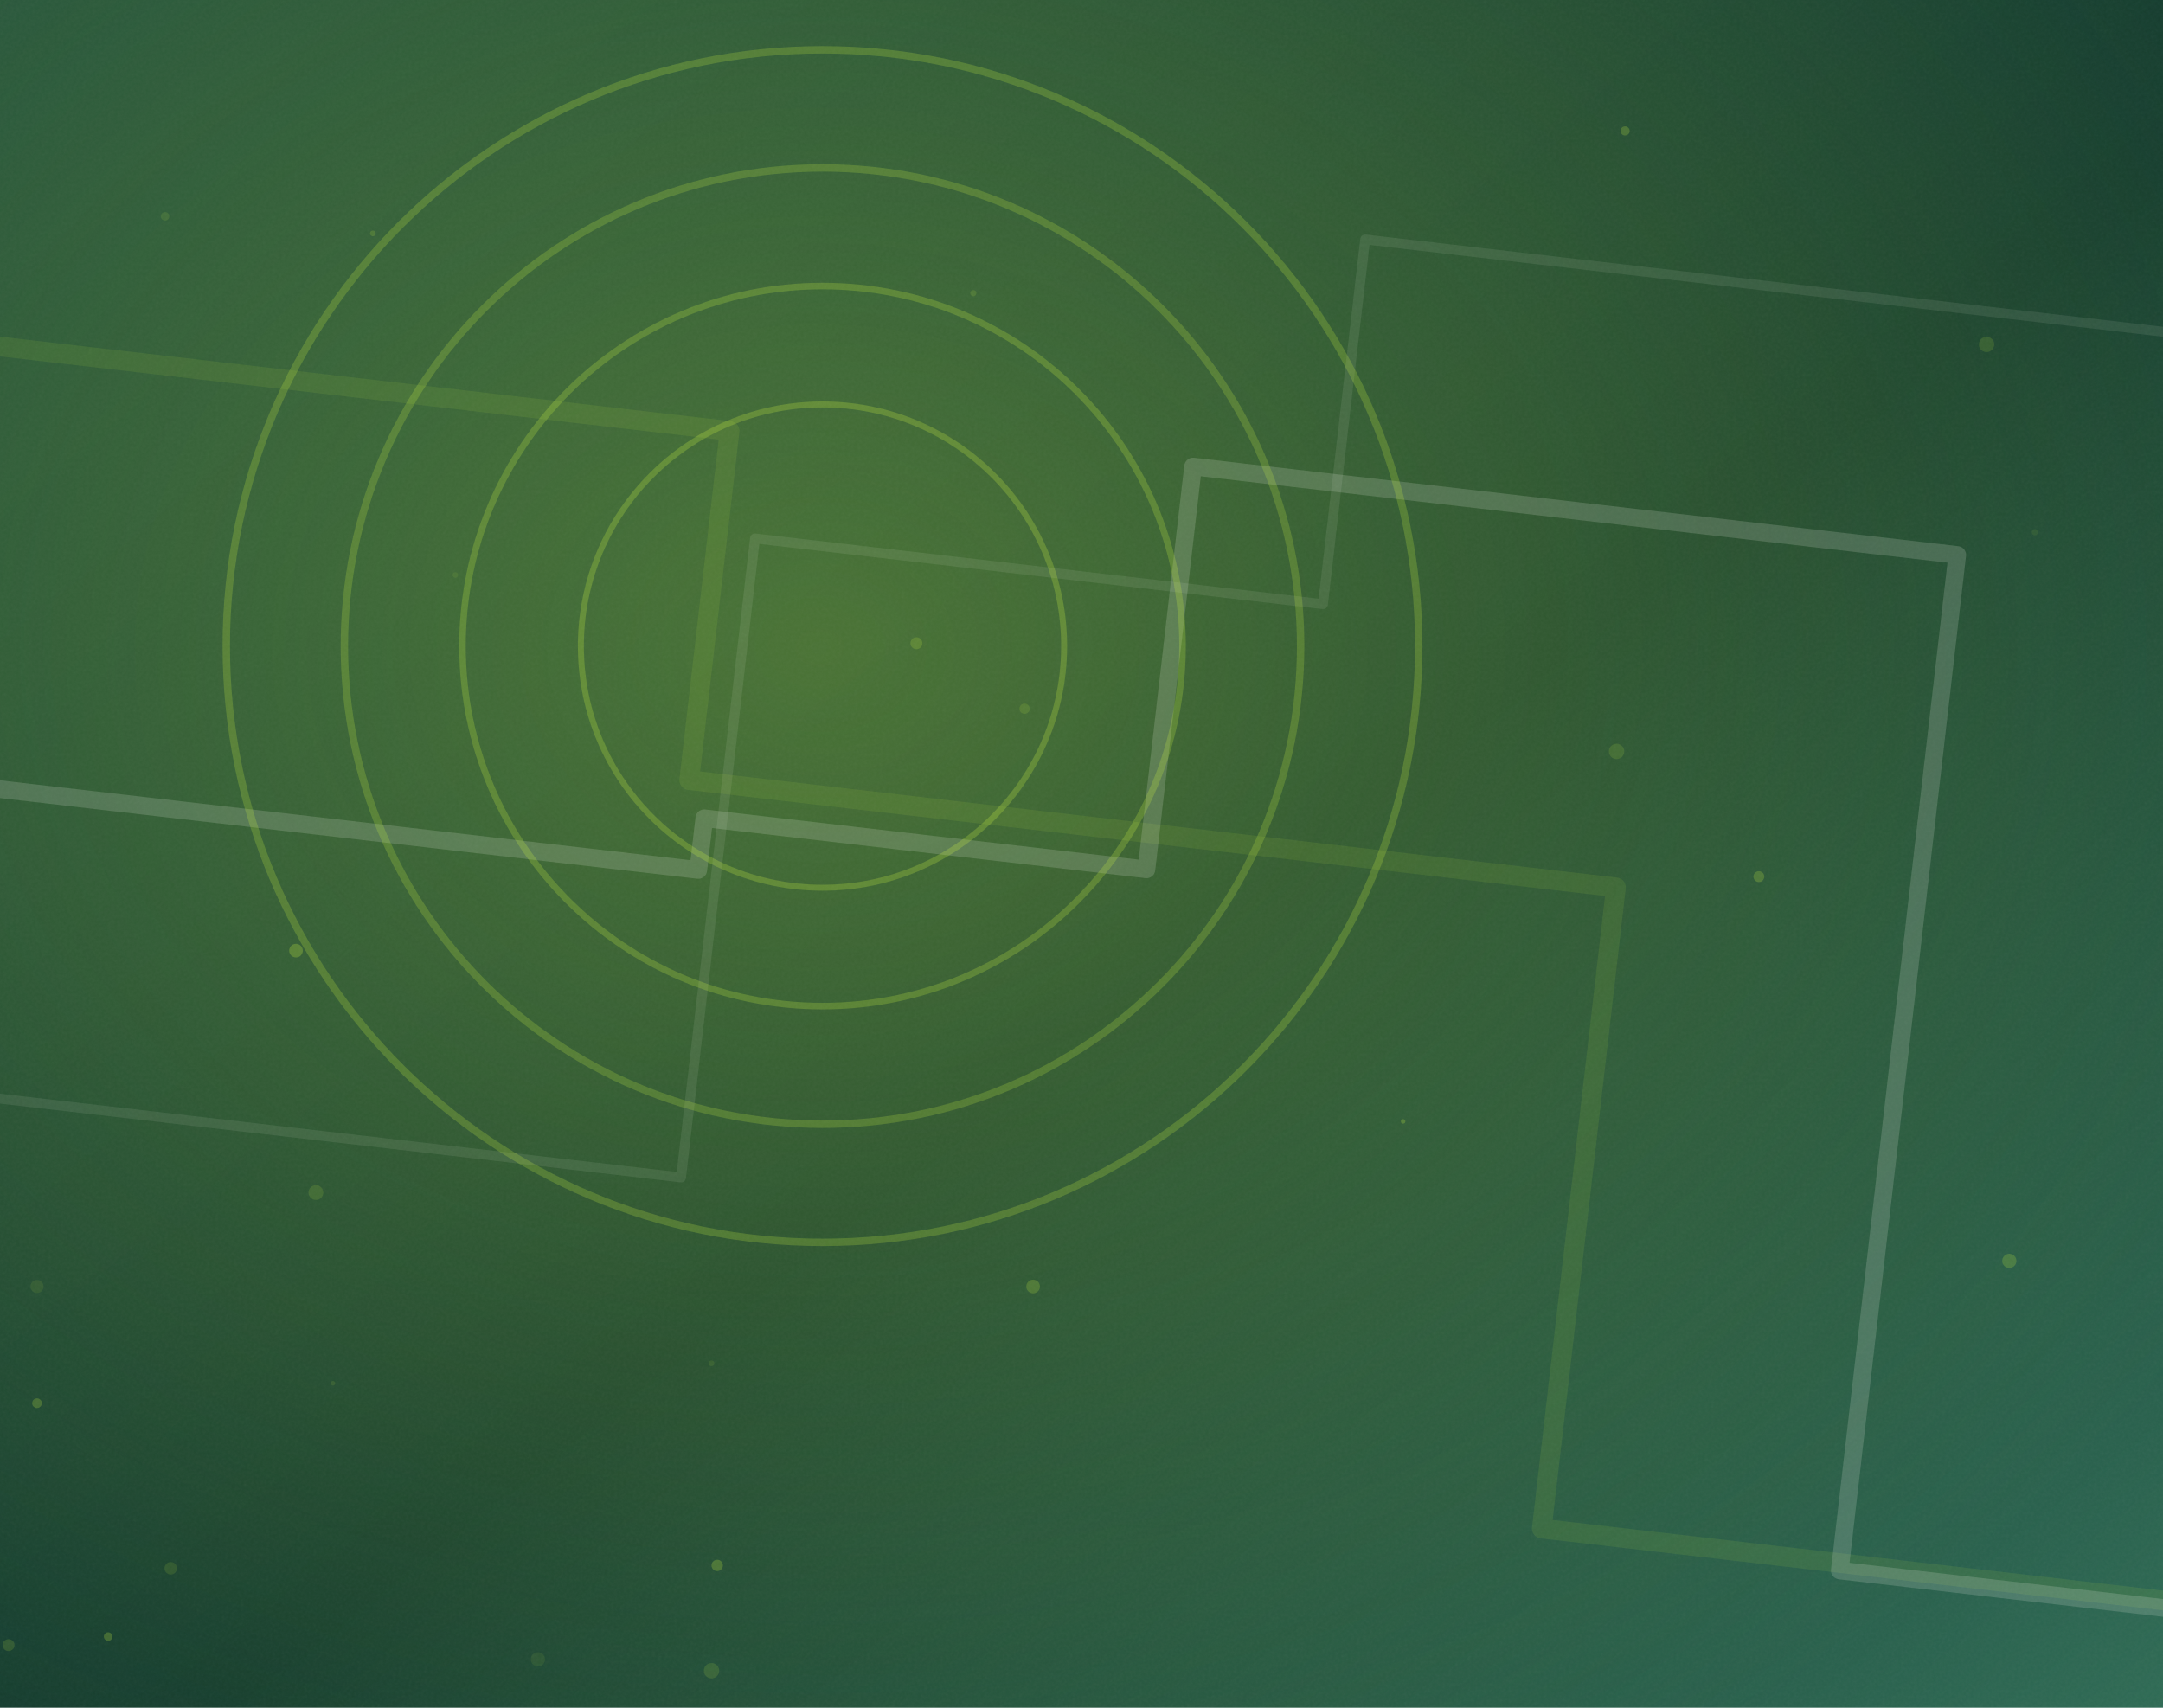
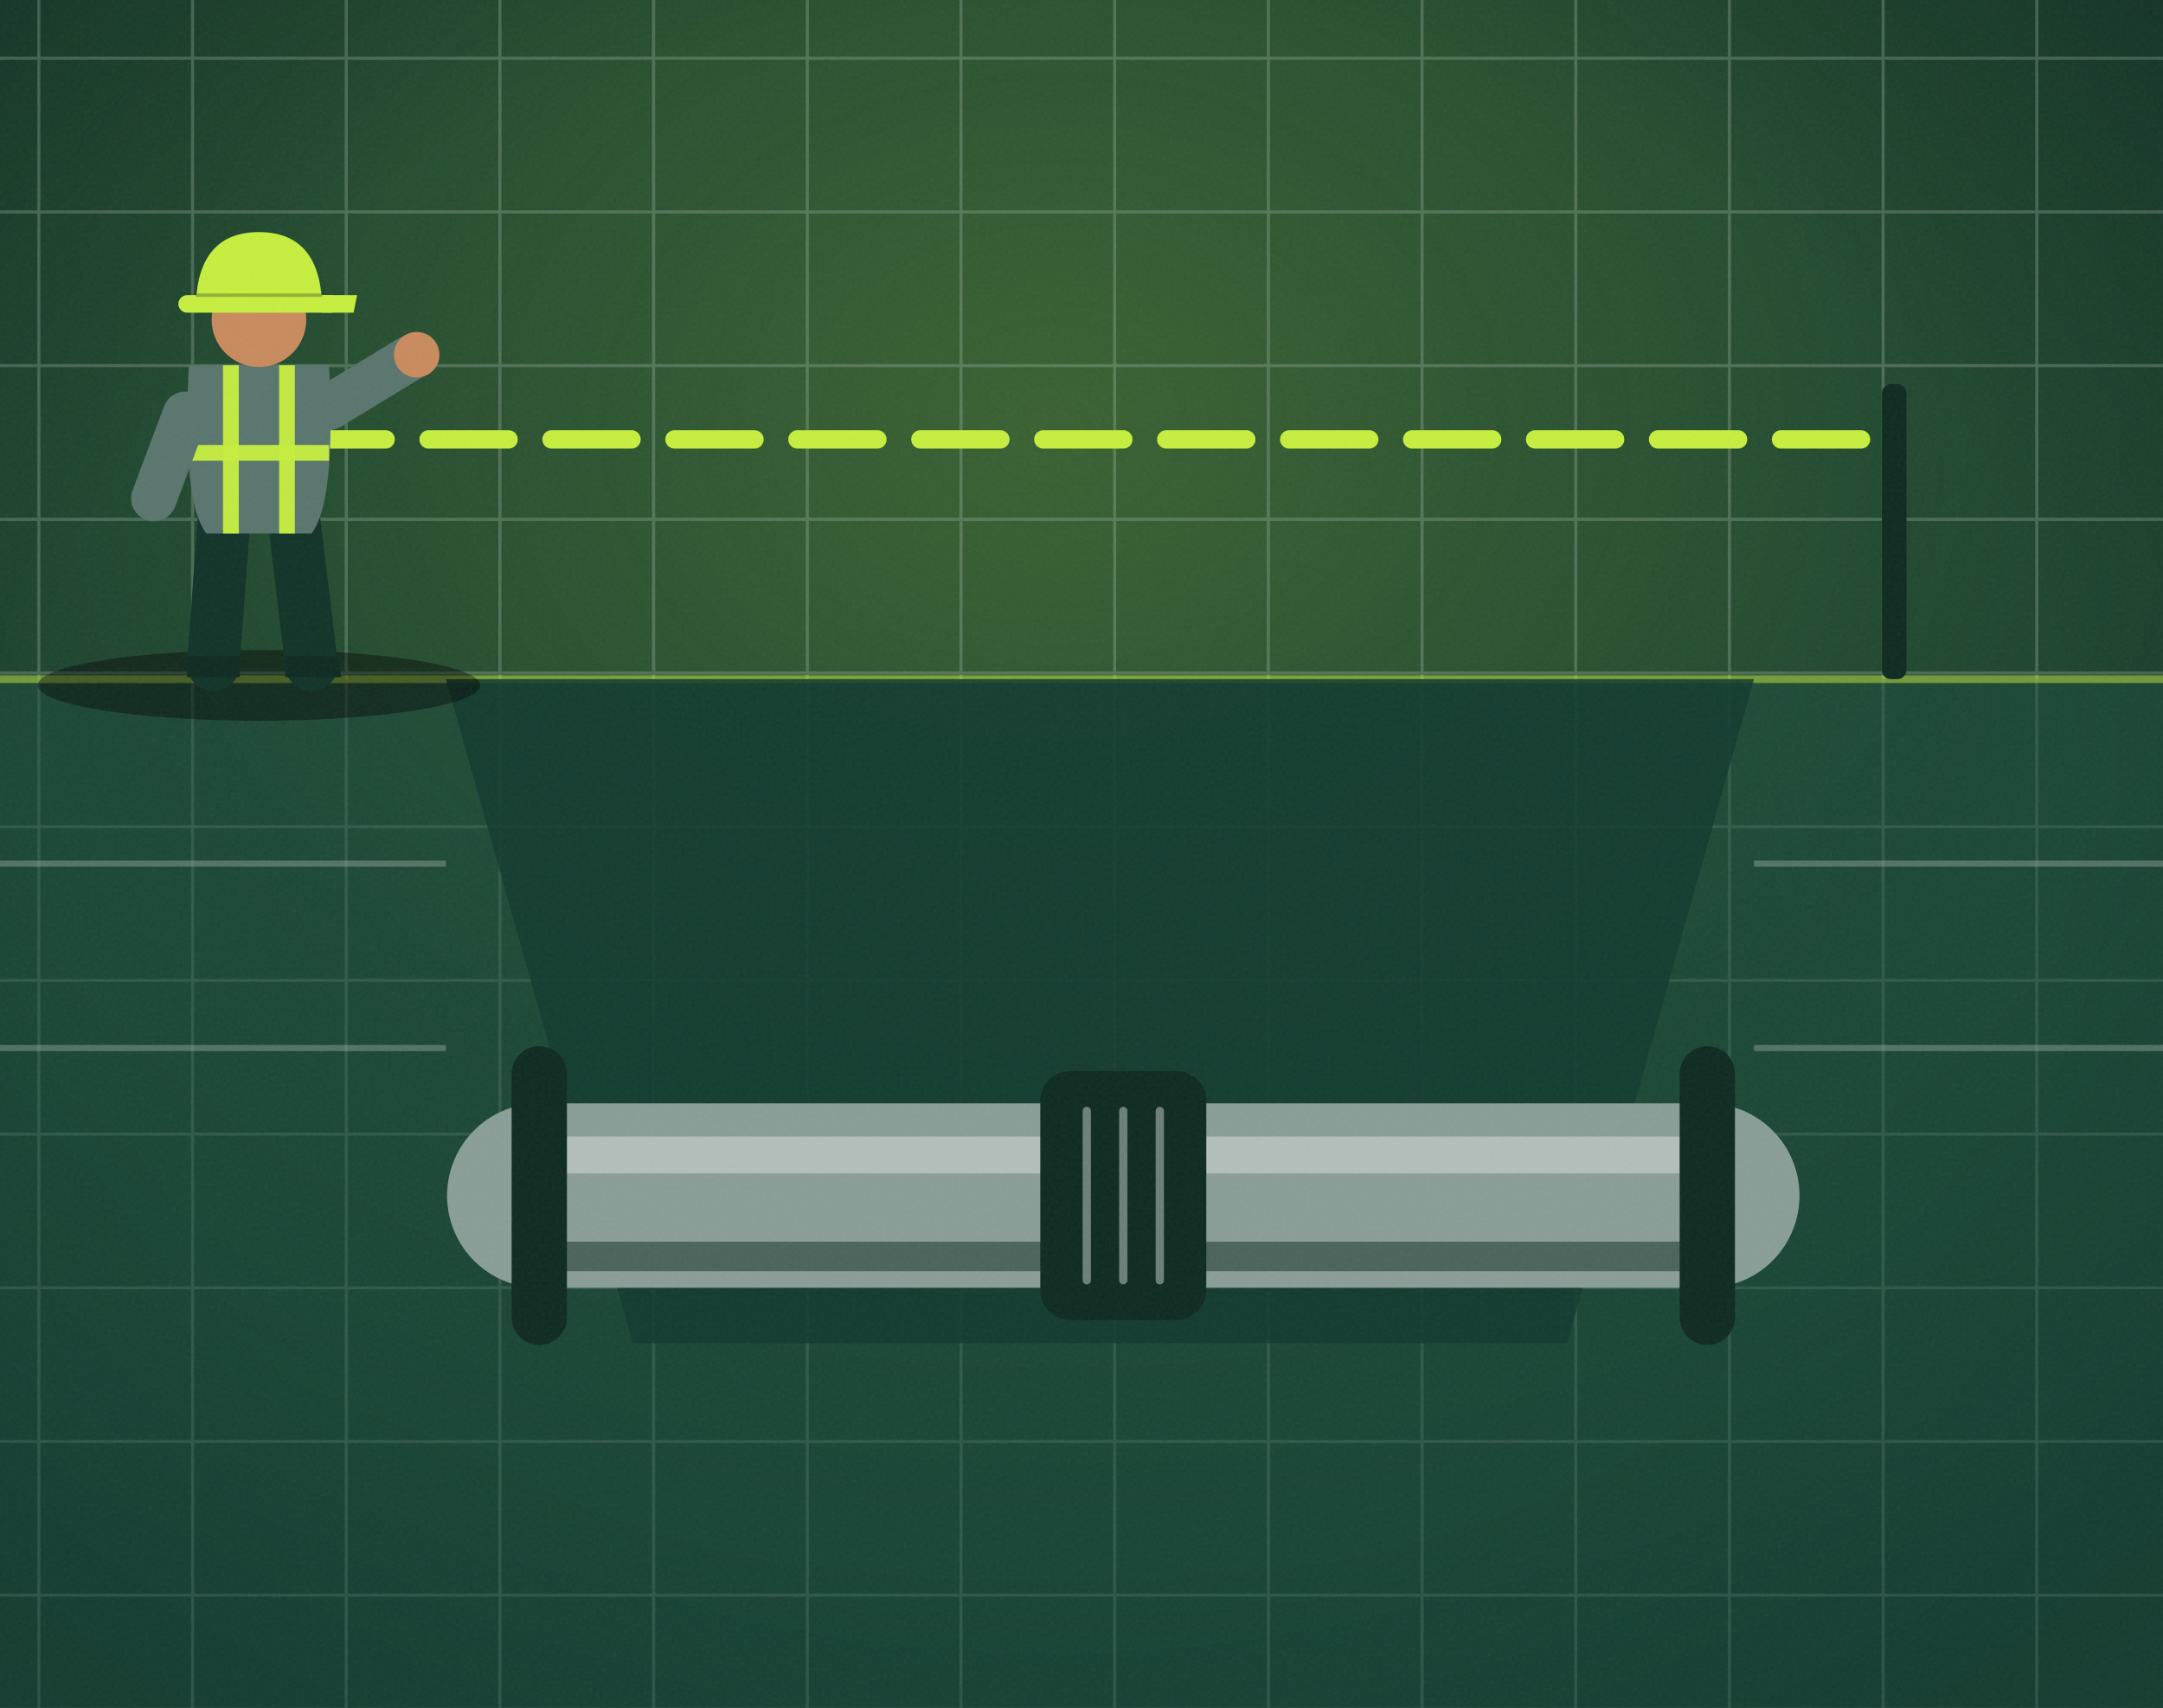
- <svg xmlns="http://www.w3.org/2000/svg" viewBox="0 0 760 600" width="760" height="600" role="img" aria-label="Completed project photograph 4">
+ <svg xmlns="http://www.w3.org/2000/svg" viewBox="0 0 760 600" width="760" height="600" role="img" aria-label="Replacement of root-intruded clay sewer tile">
  <defs>
-     <linearGradient id="g" x1="0" y1="0" x2="1" y2="1">
-       <stop offset="0%" stop-color="#1b4a3b" />
-       <stop offset="55%" stop-color="#123a2e" />
-       <stop offset="100%" stop-color="#2f6b55" />
-     </linearGradient>
-     <radialGradient id="glow" cx="0.38" cy="0.38" r="0.75">
-       <stop offset="0%" stop-color="#c6ee3e" stop-opacity="0.3" />
-       <stop offset="100%" stop-color="#c6ee3e" stop-opacity="0" />
-     </radialGradient>
-     <filter id="grain">
+     <filter id="gr-s204">
      <feTurbulence type="fractalNoise" baseFrequency="0.9" numOctaves="3" />
      <feColorMatrix type="saturate" values="0" />
    </filter>
-     <clipPath id="clip">
-       <rect width="760" height="600" />
+     <clipPath id="frame-s204">
+       <rect width="100%" height="100%" />
    </clipPath>
  </defs>
-   <g clip-path="url(#clip)">
-     <rect width="760" height="600" fill="url(#g)" />
-     <rect width="760" height="600" fill="url(#glow)" />
-     <g transform="rotate(6.6 380 300)">
-       <path d="M-76.0,429.1 L253.3,429.1 L253.3,203.1 L454.2,203.1 L454.2,74.1 L803.3,74.1 L803.3,447.0 L988.0,447.0 L988.0,149.1 L1352.0,149.1 L1352.0,140.5 L836.0,140.5" fill="none" stroke="#f6f4ec" stroke-width="3.455" stroke-linecap="round" stroke-linejoin="round" opacity="0.09" />
-       <path d="M-76.0,166.6 L240.1,166.6 L240.1,290.1 L567.9,290.1 L567.9,516.9 L924.7,516.9 L924.7,144.6 L1257.8,144.6 L1257.8,463.7 L836.0,463.7" fill="none" stroke="#c6ee3e" stroke-width="6.901" stroke-linecap="round" stroke-linejoin="round" opacity="0.10" />
-       <path d="M-76.0,321.1 L246.9,321.1 L246.9,302.8 L403.3,302.8 L403.3,160.3 L673.6,160.3 L673.6,519.5 L879.6,519.5 L879.6,518.6 L1240.0,518.6 L1240.0,463.7 L836.0,463.7" fill="none" stroke="#f6f4ec" stroke-width="6.196" stroke-linecap="round" stroke-linejoin="round" opacity="0.17" />
+   <rect width="760" height="600" fill="#123a2e" />
+   <g clip-path="url(#frame-s204)">
+     <g transform="translate(370.06,290.46) scale(1.08,1.08) translate(-380,-300)">
+       <rect width="760" height="600" fill="#123a2e" />
+       <radialGradient id="bloom-s204" cx="0.5" cy="0.28" r="0.72">
+         <stop offset="0%" stop-color="#c6ee3e" stop-opacity="0.22" />
+         <stop offset="55%" stop-color="#c6ee3e" stop-opacity="0.07" />
+         <stop offset="100%" stop-color="#c6ee3e" stop-opacity="0" />
+       </radialGradient>
+       <rect width="760" height="600" fill="url(#bloom-s204)" />
+       <radialGradient id="vig-s204" cx="0.5" cy="0.48" r="0.78">
+         <stop offset="55%" stop-color="#000000" stop-opacity="0" />
+         <stop offset="100%" stop-color="#000000" stop-opacity="0.34" />
+       </radialGradient>
+       <rect width="760" height="600" fill="url(#vig-s204)" />
+       <path d="M50,0 L50,600 M100,0 L100,600 M150,0 L150,600 M200,0 L200,600 M250,0 L250,600 M300,0 L300,600 M350,0 L350,600 M400,0 L400,600 M450,0 L450,600 M500,0 L500,600 M550,0 L550,600 M600,0 L600,600 M650,0 L650,600 M700,0 L700,600 M750,0 L750,600 M0,50 L760,50 M0,100 L760,100 M0,150 L760,150 M0,200 L760,200 M0,250 L760,250 M0,300 L760,300 M0,350 L760,350 M0,400 L760,400 M0,450 L760,450 M0,500 L760,500 M0,550 L760,550" stroke="#b4c6bc" stroke-width="1" opacity="0.28" fill="none" />
+       <rect x="0" y="252" width="760" height="348" fill="#1b4a3b" opacity="0.5" />
+       <line x1="0" y1="252" x2="760" y2="252" stroke="#c6ee3e" stroke-width="2.5" opacity="0.5" />
+       <path d="M182.4,252 L243.2,468 L547.2,468 L608,252 Z" fill="#123a2e" opacity="0.85" />
+       <g>
+         <path d="M212.8,420 L592.8,420" stroke="#899d97" stroke-width="60" stroke-linecap="round" fill="none" />
+         <path d="M212.8,406.8 L592.8,406.8" stroke="#b8c4c0" stroke-width="12" stroke-linecap="round" fill="none" opacity="0.85" />
+         <path d="M212.8,439.8 L592.8,439.8" stroke="#0d2a21" stroke-width="9.6" stroke-linecap="round" fill="none" opacity="0.5" />
+         <line x1="212.8" y1="459.6" x2="212.8" y2="380.4" stroke="#0d2a21" stroke-width="18" stroke-linecap="round" />
+         <line x1="592.8" y1="459.6" x2="592.8" y2="380.4" stroke="#0d2a21" stroke-width="18" stroke-linecap="round" />
+       </g>
+       <g>
+         <rect x="375.8" y="379.5" width="54" height="81" rx="9.72" fill="#0d2a21" />
+         <line x1="390.92" y1="392.46" x2="390.92" y2="447.54" stroke="#b8c4c0" stroke-width="2.7" opacity="0.55" stroke-linecap="round" />
+         <line x1="402.8" y1="392.46" x2="402.8" y2="447.54" stroke="#b8c4c0" stroke-width="2.7" opacity="0.55" stroke-linecap="round" />
+         <line x1="414.68" y1="392.46" x2="414.68" y2="447.54" stroke="#b8c4c0" stroke-width="2.7" opacity="0.55" stroke-linecap="round" />
+       </g>
+       <line x1="0" y1="312" x2="182.4" y2="312" stroke="#b4c6bc" stroke-width="2" opacity="0.35" />
+       <line x1="608" y1="312" x2="760" y2="312" stroke="#b4c6bc" stroke-width="2" opacity="0.35" />
+       <line x1="0" y1="372" x2="182.4" y2="372" stroke="#b4c6bc" stroke-width="2" opacity="0.35" />
+       <line x1="608" y1="372" x2="760" y2="372" stroke="#b4c6bc" stroke-width="2" opacity="0.35" />
+       <rect x="132.8" y="156" width="8" height="96" rx="3" fill="#0d2a21" />
+       <rect x="649.6" y="156" width="8" height="96" rx="3" fill="#0d2a21" />
+       <path d="M136.8,174 L653.6,174" stroke="#c6ee3e" stroke-width="6" stroke-linecap="round" stroke-dasharray="26 14" />
+       <ellipse cx="121.6" cy="254" rx="72" ry="11.52" fill="#000000" opacity="0.4" />
+       <g transform="translate(121.6,159)">
+         <g transform="">
+           <path d="M-11.4,41.04 L-14.82,88.35" stroke="#103328" stroke-width="17.1" stroke-linecap="round" fill="none" />
+           <path d="M11.4,41.04 L17.1,88.35" stroke="#103328" stroke-width="17.1" stroke-linecap="round" fill="none" />
+           <path d="M-23.37,92.34 L-6.27,92.34 L-6.27,85.5 L-23.37,85.5 Z" fill="#0d2a21" />
+           <path d="M8.55,92.34 L26.79,92.34 L25.65,85.5 L8.55,85.5 Z" fill="#0d2a21" />
+           <path d="M-22.8,-9.12 Q-25.08,35.34 -17.1,45.6 L17.1,45.6 Q25.08,35.34 22.8,-9.12 Z" fill="#59756d" />
+           <path d="M-9.12,-9.12 L-9.12,45.6 M9.12,-9.12 L9.12,45.6" stroke="#c6ee3e" stroke-width="5.13" opacity="0.95" />
+           <path d="M-22.8,19.38 L22.8,19.38" stroke="#c6ee3e" stroke-width="5.13" opacity="0.95" />
+           <path d="M-23.94,6.84 L-34.2,34.2" stroke="#59756d" stroke-width="14.82" stroke-linecap="round" fill="none" />
+           <path d="M22.8,4.56 L49.02,-11.4" stroke="#59756d" stroke-width="14.82" stroke-linecap="round" fill="none" />
+           <circle cx="51.3" cy="-12.54" r="7.41" fill="#c98a5e" />
+           <circle cx="0" cy="-23.94" r="15.39" fill="#c98a5e" />
+           <path d="M-20.52,-29.64 Q-19.38,-52.44 0,-52.44 Q19.38,-52.44 20.52,-29.64 Z" fill="#c6ee3e" />
+           <rect x="-26.22" y="-31.92" width="52.44" height="5.7" rx="2.85" fill="#c6ee3e" />
+           <path d="M20.52,-31.92 L31.92,-31.92 L30.78,-26.22 L20.52,-26.22 Z" fill="#c6ee3e" />
+           <path d="M-20.52,-31.92 L20.52,-31.92" stroke="#0d2a21" stroke-width="1.14" opacity="0.3" />
+         </g>
+       </g>
+       <rect width="760" height="600" filter="url(#gr-s204)" opacity="0.055" />
    </g>
-     <circle cx="289" cy="227" r="84.9" fill="none" stroke="#c6ee3e" stroke-width="2.1" opacity="0.25" />
-     <circle cx="289" cy="227" r="126.5" fill="none" stroke="#c6ee3e" stroke-width="2.3" opacity="0.24" />
-     <circle cx="289" cy="227" r="168.0" fill="none" stroke="#c6ee3e" stroke-width="2.6" opacity="0.22" />
-     <circle cx="289" cy="227" r="209.5" fill="none" stroke="#c6ee3e" stroke-width="2.6" opacity="0.23" />
-     <circle cx="706" cy="443" r="2.5" fill="#c6ee3e" opacity="0.20" />
-     <circle cx="250" cy="587" r="2.7" fill="#c6ee3e" opacity="0.14" />
-     <circle cx="250" cy="479" r="1.0" fill="#c6ee3e" opacity="0.10" />
-     <circle cx="571" cy="46" r="1.6" fill="#c6ee3e" opacity="0.22" />
-     <circle cx="493" cy="394" r="0.8" fill="#c6ee3e" opacity="0.24" />
-     <circle cx="342" cy="103" r="1.1" fill="#c6ee3e" opacity="0.14" />
-     <circle cx="60" cy="551" r="2.2" fill="#c6ee3e" opacity="0.12" />
-     <circle cx="13" cy="493" r="1.7" fill="#c6ee3e" opacity="0.22" />
-     <circle cx="104" cy="334" r="2.4" fill="#c6ee3e" opacity="0.26" />
-     <circle cx="111" cy="419" r="2.6" fill="#c6ee3e" opacity="0.14" />
-     <circle cx="38" cy="575" r="1.5" fill="#c6ee3e" opacity="0.24" />
-     <circle cx="189" cy="583" r="2.5" fill="#c6ee3e" opacity="0.08" />
-     <circle cx="363" cy="452" r="2.4" fill="#c6ee3e" opacity="0.21" />
-     <circle cx="618" cy="308" r="1.9" fill="#c6ee3e" opacity="0.22" />
-     <circle cx="568" cy="264" r="2.7" fill="#c6ee3e" opacity="0.14" />
-     <circle cx="13" cy="452" r="2.3" fill="#c6ee3e" opacity="0.09" />
-     <circle cx="698" cy="121" r="2.7" fill="#c6ee3e" opacity="0.14" />
-     <circle cx="715" cy="187" r="1.1" fill="#c6ee3e" opacity="0.08" />
-     <circle cx="58" cy="76" r="1.5" fill="#c6ee3e" opacity="0.11" />
-     <circle cx="252" cy="550" r="2.0" fill="#c6ee3e" opacity="0.24" />
-     <circle cx="117" cy="486" r="0.8" fill="#c6ee3e" opacity="0.11" />
-     <circle cx="322" cy="226" r="2.1" fill="#c6ee3e" opacity="0.18" />
-     <circle cx="131" cy="82" r="1.0" fill="#c6ee3e" opacity="0.17" />
-     <circle cx="360" cy="249" r="1.8" fill="#c6ee3e" opacity="0.14" />
-     <circle cx="3" cy="578" r="2.1" fill="#c6ee3e" opacity="0.15" />
-     <circle cx="160" cy="202" r="1.0" fill="#c6ee3e" opacity="0.08" />
-     <rect width="760" height="600" filter="url(#grain)" opacity="0.05" />
  </g>
</svg>
